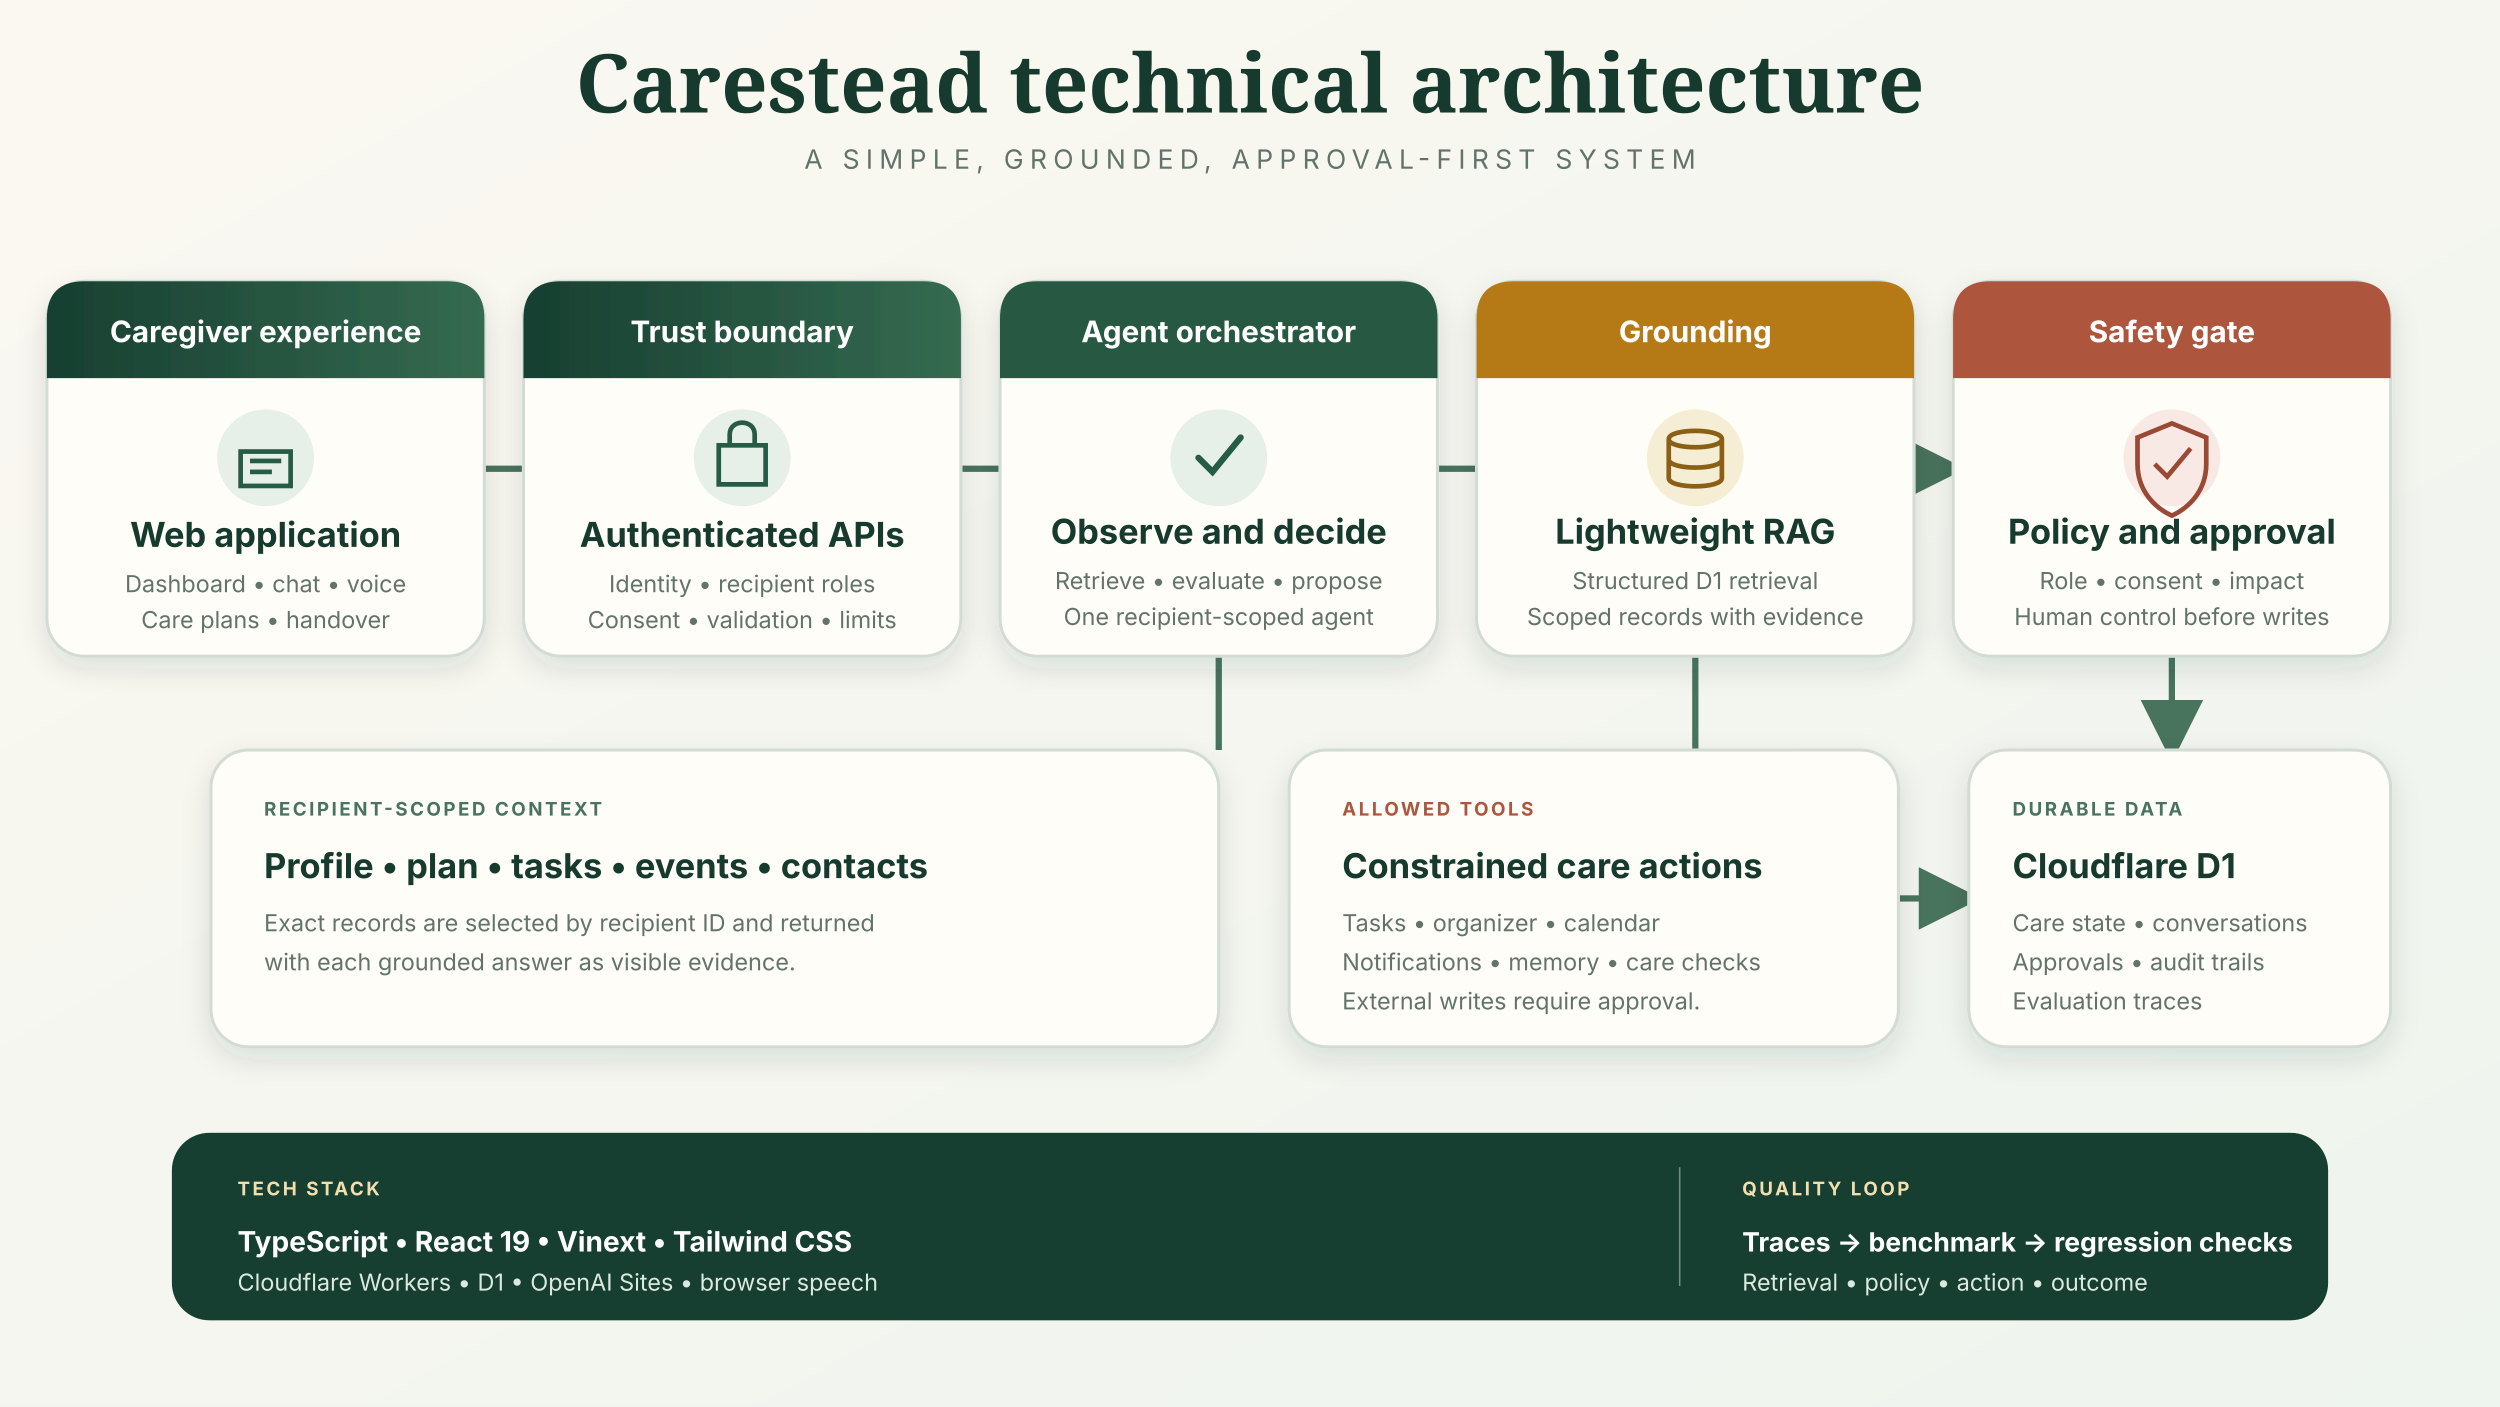
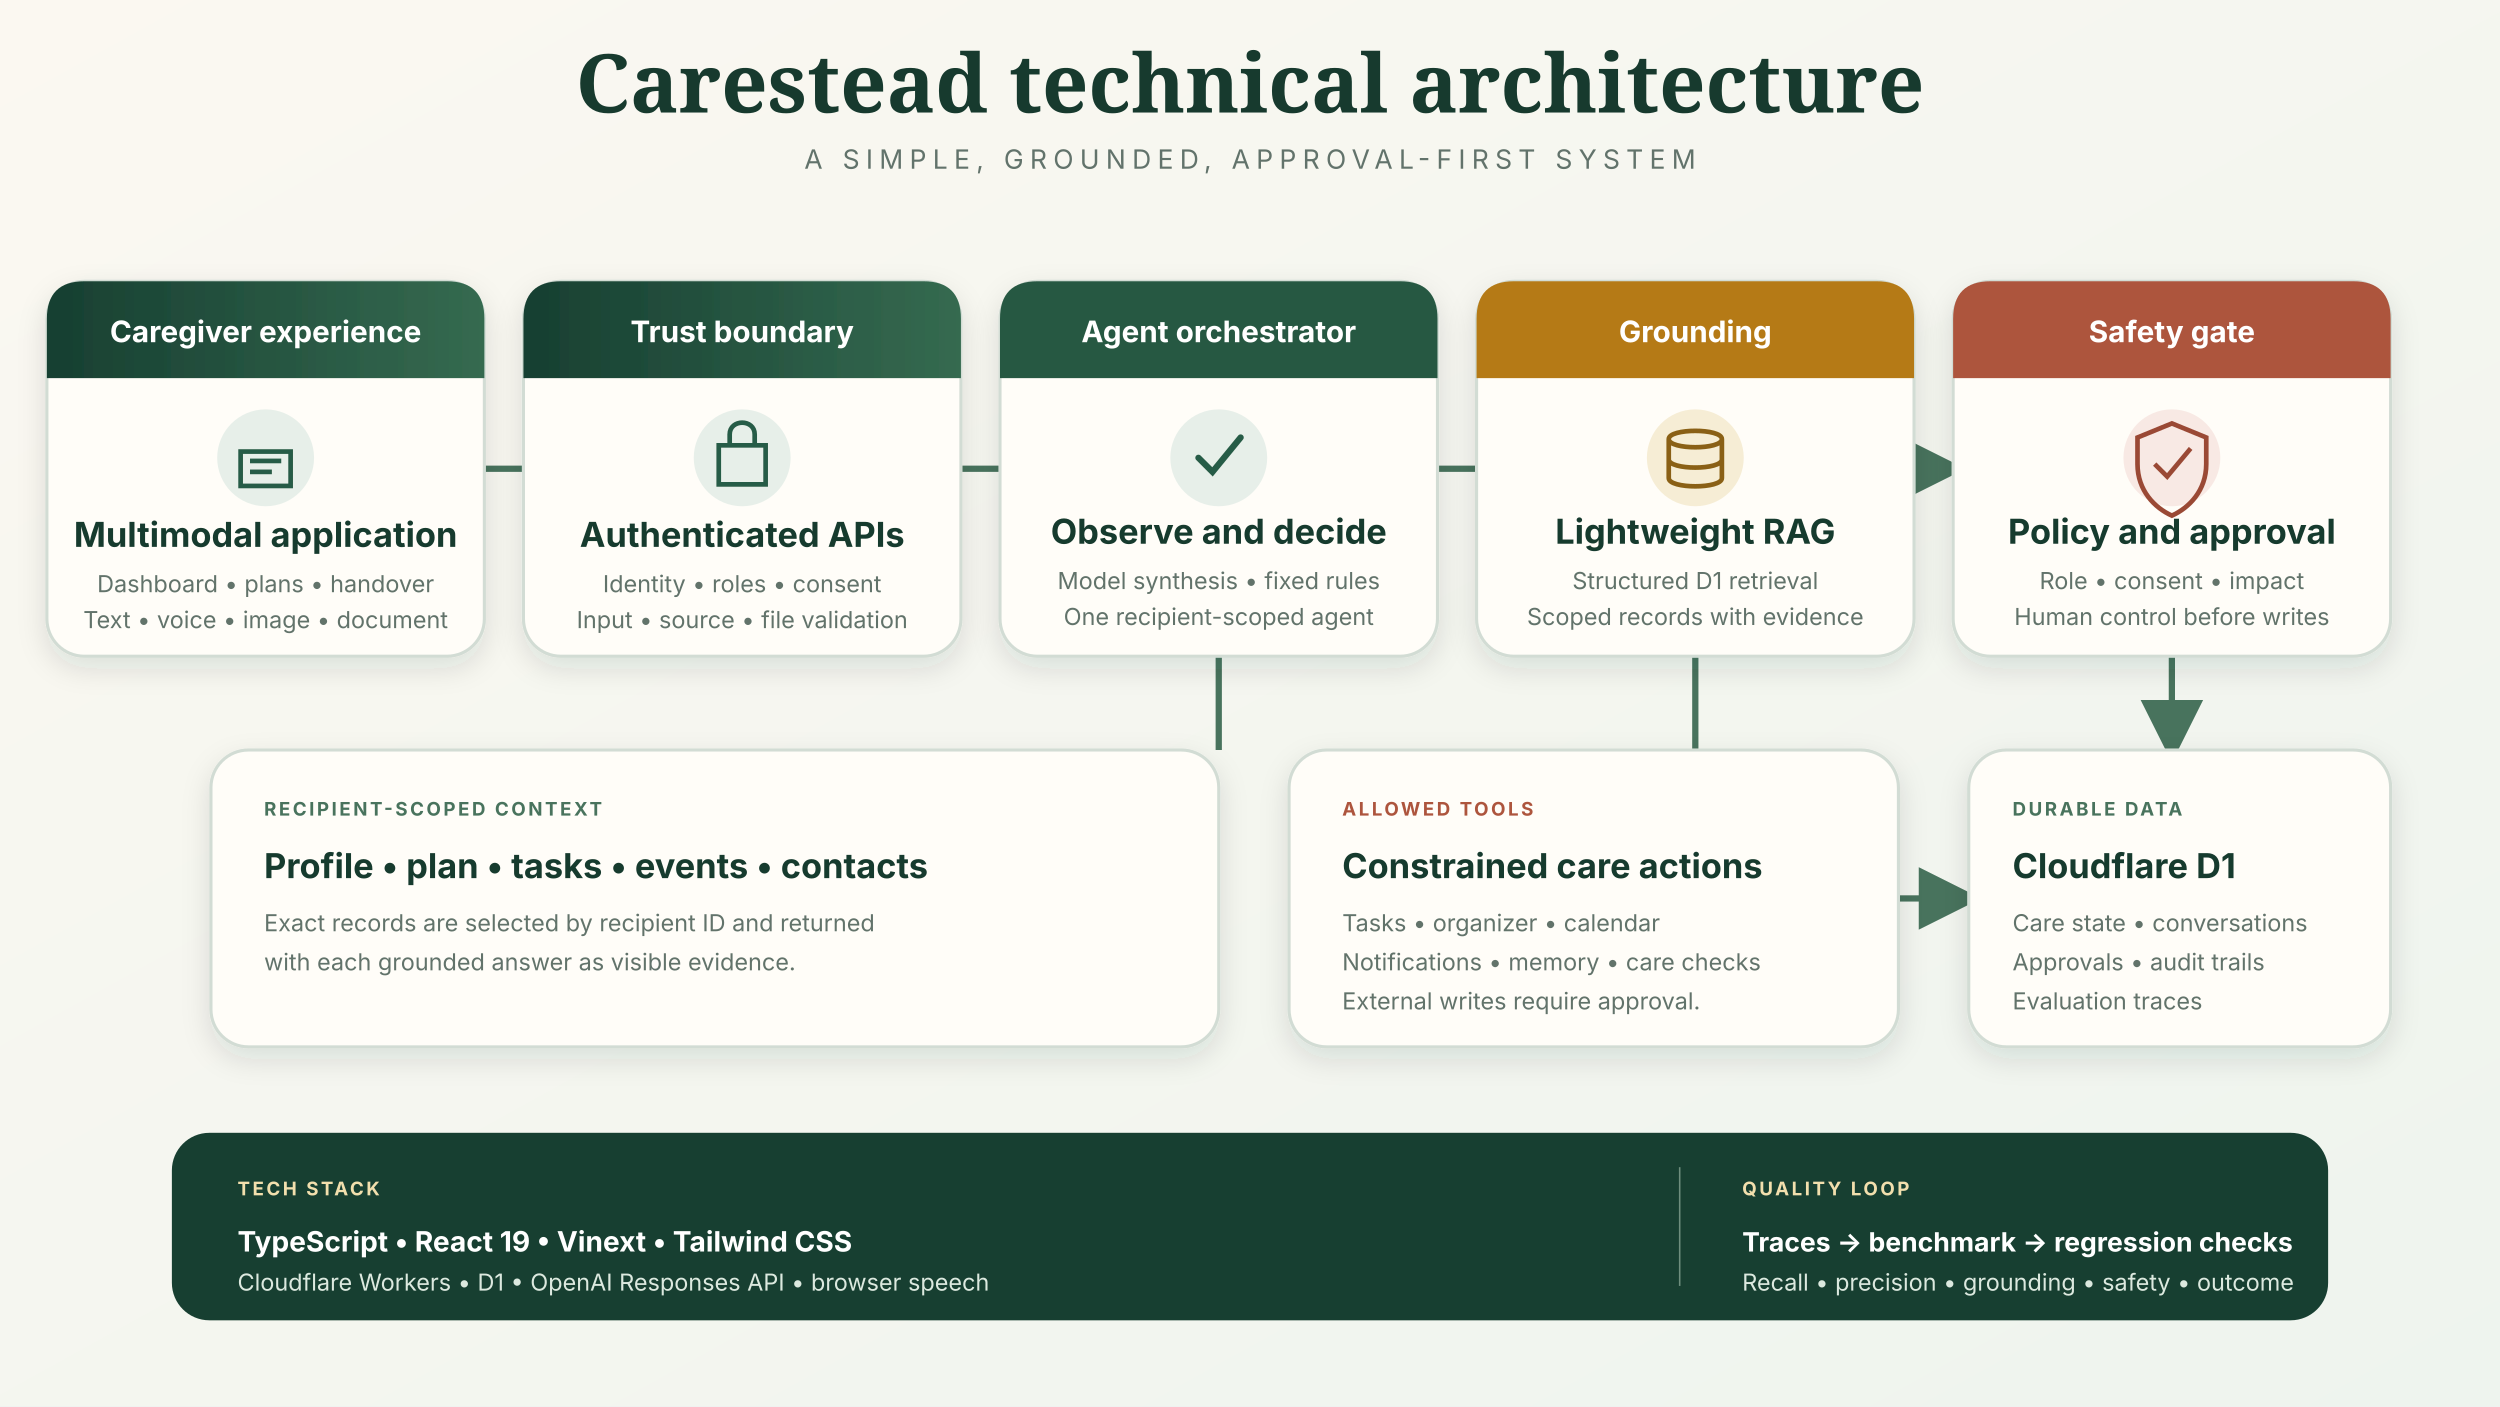
<svg xmlns="http://www.w3.org/2000/svg" width="1600" height="900" viewBox="0 0 1600 900" role="img" aria-labelledby="title desc">
  <defs>
    <linearGradient id="bg" x1="0" y1="0" x2="1" y2="1">
      <stop stop-color="#fbf8f1" />
      <stop offset="1" stop-color="#eef4ee" />
    </linearGradient>
    <linearGradient id="green" x1="0" y1="0" x2="1" y2="0">
      <stop stop-color="#173f31" />
      <stop offset="1" stop-color="#356a50" />
    </linearGradient>
    <filter id="shadow" x="-20%" y="-20%" width="140%" height="140%">
      <feDropShadow dx="0" dy="7" stdDeviation="9" flood-color="#173f31" flood-opacity=".12" />
    </filter>
    <marker id="arrow" markerWidth="10" markerHeight="10" refX="8" refY="5" orient="auto">
      <path d="M0 0l10 5-10 5z" fill="#48735d" />
    </marker>
    <style>
      .sans{font-family:Inter,Arial,sans-serif}.serif{font-family:Georgia,serif}.ink{fill:#173a2e}.muted{fill:#62736b}
      .box{fill:#fffdf8;stroke:#d2dcd4;stroke-width:2}.title{font:700 22px Inter,Arial,sans-serif;fill:#173a2e}.body{font:400 15px Inter,Arial,sans-serif;fill:#62736b}.eyebrow{font:700 12px Inter,Arial,sans-serif;letter-spacing:1.6px}.flow{fill:none;stroke:#48735d;stroke-width:4;marker-end:url(#arrow)}
    </style>
  </defs>
  <rect width="1600" height="900" fill="url(#bg)" />
  <text x="800" y="72" text-anchor="middle" class="serif ink" font-size="52" font-weight="700">Carestead technical architecture</text>
  <text x="800" y="108" text-anchor="middle" class="sans muted" font-size="17" letter-spacing="4">A SIMPLE, GROUNDED, APPROVAL-FIRST SYSTEM</text>
  <path class="flow" d="M310 300H335M615 300H640M920 300H945M1225 300H1250" />
  <path class="flow" d="M780 420V480M1085 420V480M1390 420V480" />
  <path class="flow" d="M1215 575H1260" />
  <g transform="translate(30 180)" filter="url(#shadow)">
    <rect class="box" width="280" height="240" rx="24" />
    <path d="M0 24Q0 0 24 0H256Q280 0 280 24V62H0z" fill="url(#green)" />
    <text x="140" y="39" text-anchor="middle" class="sans" fill="#fff" font-size="19" font-weight="700">Caregiver experience</text>
    <circle cx="140" cy="113" r="31" fill="#e7efe9" />
    <path d="M124 109h32v22h-32zM130 115h20M130 122h14" fill="none" stroke="#285b46" stroke-width="3" />
-     <text x="140" y="170" text-anchor="middle" class="title">Web application</text>
-     <text x="140" y="199" text-anchor="middle" class="body">Dashboard • chat • voice</text>
-     <text x="140" y="222" text-anchor="middle" class="body">Care plans • handover</text>
+     <text x="140" y="170" text-anchor="middle" class="title">Multimodal application</text>
+     <text x="140" y="199" text-anchor="middle" class="body">Dashboard • plans • handover</text>
+     <text x="140" y="222" text-anchor="middle" class="body">Text • voice • image • document</text>
  </g>
  <g transform="translate(335 180)" filter="url(#shadow)">
    <rect class="box" width="280" height="240" rx="24" />
    <path d="M0 24Q0 0 24 0H256Q280 0 280 24V62H0z" fill="url(#green)" />
    <text x="140" y="39" text-anchor="middle" class="sans" fill="#fff" font-size="19" font-weight="700">Trust boundary</text>
    <circle cx="140" cy="113" r="31" fill="#e7efe9" />
    <path d="M125 105h30v25h-30zM132 105v-7c0-10 16-10 16 0v7" fill="none" stroke="#285b46" stroke-width="3" />
    <text x="140" y="170" text-anchor="middle" class="title">Authenticated APIs</text>
-     <text x="140" y="199" text-anchor="middle" class="body">Identity • recipient roles</text>
-     <text x="140" y="222" text-anchor="middle" class="body">Consent • validation • limits</text>
+     <text x="140" y="199" text-anchor="middle" class="body">Identity • roles • consent</text>
+     <text x="140" y="222" text-anchor="middle" class="body">Input • source • file validation</text>
  </g>
  <g transform="translate(640 180)" filter="url(#shadow)">
    <rect class="box" width="280" height="240" rx="24" stroke="#71947f" />
    <path d="M0 24Q0 0 24 0H256Q280 0 280 24V62H0z" fill="#285943" />
    <text x="140" y="39" text-anchor="middle" class="sans" fill="#fff" font-size="19" font-weight="700">Agent orchestrator</text>
    <circle cx="140" cy="113" r="31" fill="#e7efe9" />
    <path d="M127 113l9 9 18-22" fill="none" stroke="#285b46" stroke-width="4" stroke-linecap="round" />
    <text x="140" y="168" text-anchor="middle" class="title">Observe and decide</text>
-     <text x="140" y="197" text-anchor="middle" class="body">Retrieve • evaluate • propose</text>
+     <text x="140" y="197" text-anchor="middle" class="body">Model synthesis • fixed rules</text>
    <text x="140" y="220" text-anchor="middle" class="body">One recipient-scoped agent</text>
  </g>
  <g transform="translate(945 180)" filter="url(#shadow)">
    <rect class="box" width="280" height="240" rx="24" stroke="#d7b46e" />
    <path d="M0 24Q0 0 24 0H256Q280 0 280 24V62H0z" fill="#b57a17" />
    <text x="140" y="39" text-anchor="middle" class="sans" fill="#fff" font-size="19" font-weight="700">Grounding</text>
    <circle cx="140" cy="113" r="31" fill="#f6edd5" />
    <path d="M123 101c0-7 34-7 34 0v25c0 7-34 7-34 0zm0 0c0 7 34 7 34 0m-34 13c0 7 34 7 34 0" fill="none" stroke="#8a6114" stroke-width="3" />
    <text x="140" y="168" text-anchor="middle" class="title">Lightweight RAG</text>
    <text x="140" y="197" text-anchor="middle" class="body">Structured D1 retrieval</text>
    <text x="140" y="220" text-anchor="middle" class="body">Scoped records with evidence</text>
  </g>
  <g transform="translate(1250 180)" filter="url(#shadow)">
    <rect class="box" width="280" height="240" rx="24" stroke="#d7a494" />
    <path d="M0 24Q0 0 24 0H256Q280 0 280 24V62H0z" fill="#ad543d" />
    <text x="140" y="39" text-anchor="middle" class="sans" fill="#fff" font-size="19" font-weight="700">Safety gate</text>
    <circle cx="140" cy="113" r="31" fill="#f8e9e4" />
    <path d="M140 91l22 9v17c0 17-11 28-22 33-11-5-22-16-22-33v-17zM129 117l8 8 15-18" fill="none" stroke="#9a4935" stroke-width="3" />
    <text x="140" y="168" text-anchor="middle" class="title">Policy and approval</text>
    <text x="140" y="197" text-anchor="middle" class="body">Role • consent • impact</text>
    <text x="140" y="220" text-anchor="middle" class="body">Human control before writes</text>
  </g>
  <g transform="translate(135 480)" filter="url(#shadow)">
    <rect class="box" width="645" height="190" rx="24" />
    <text x="34" y="42" class="eyebrow" fill="#48735d">RECIPIENT-SCOPED CONTEXT</text>
    <text x="34" y="82" class="title">Profile • plan • tasks • events • contacts</text>
    <text x="34" y="116" class="body">Exact records are selected by recipient ID and returned</text>
    <text x="34" y="141" class="body">with each grounded answer as visible evidence.</text>
  </g>
  <g transform="translate(825 480)" filter="url(#shadow)">
    <rect class="box" width="390" height="190" rx="24" />
    <text x="34" y="42" class="eyebrow" fill="#ad543d">ALLOWED TOOLS</text>
    <text x="34" y="82" class="title">Constrained care actions</text>
    <text x="34" y="116" class="body">Tasks • organizer • calendar</text>
    <text x="34" y="141" class="body">Notifications • memory • care checks</text>
    <text x="34" y="166" class="body">External writes require approval.</text>
  </g>
  <g transform="translate(1260 480)" filter="url(#shadow)">
    <rect class="box" width="270" height="190" rx="24" />
    <text x="28" y="42" class="eyebrow" fill="#48735d">DURABLE DATA</text>
    <text x="28" y="82" class="title">Cloudflare D1</text>
    <text x="28" y="116" class="body">Care state • conversations</text>
    <text x="28" y="141" class="body">Approvals • audit trails</text>
    <text x="28" y="166" class="body">Evaluation traces</text>
  </g>
  <g transform="translate(110 725)">
    <rect width="1380" height="120" rx="24" fill="#173f31" />
    <text x="42" y="40" class="eyebrow" fill="#f2dfad">TECH STACK</text>
    <text x="42" y="76" class="sans" fill="#fff" font-size="18" font-weight="700">TypeScript • React 19 • Vinext • Tailwind CSS</text>
-     <text x="42" y="101" class="sans" fill="#dce9df" font-size="15">Cloudflare Workers • D1 • OpenAI Sites • browser speech</text>
+     <text x="42" y="101" class="sans" fill="#dce9df" font-size="15">Cloudflare Workers • D1 • OpenAI Responses API • browser speech</text>
    <line x1="965" y1="22" x2="965" y2="98" stroke="#6f8e7e" />
    <text x="1005" y="40" class="eyebrow" fill="#f2dfad">QUALITY LOOP</text>
    <text x="1005" y="76" class="sans" fill="#fff" font-size="17" font-weight="700">Traces → benchmark → regression checks</text>
-     <text x="1005" y="101" class="sans" fill="#dce9df" font-size="15">Retrieval • policy • action • outcome</text>
+     <text x="1005" y="101" class="sans" fill="#dce9df" font-size="15">Recall • precision • grounding • safety • outcome</text>
  </g>
</svg>
